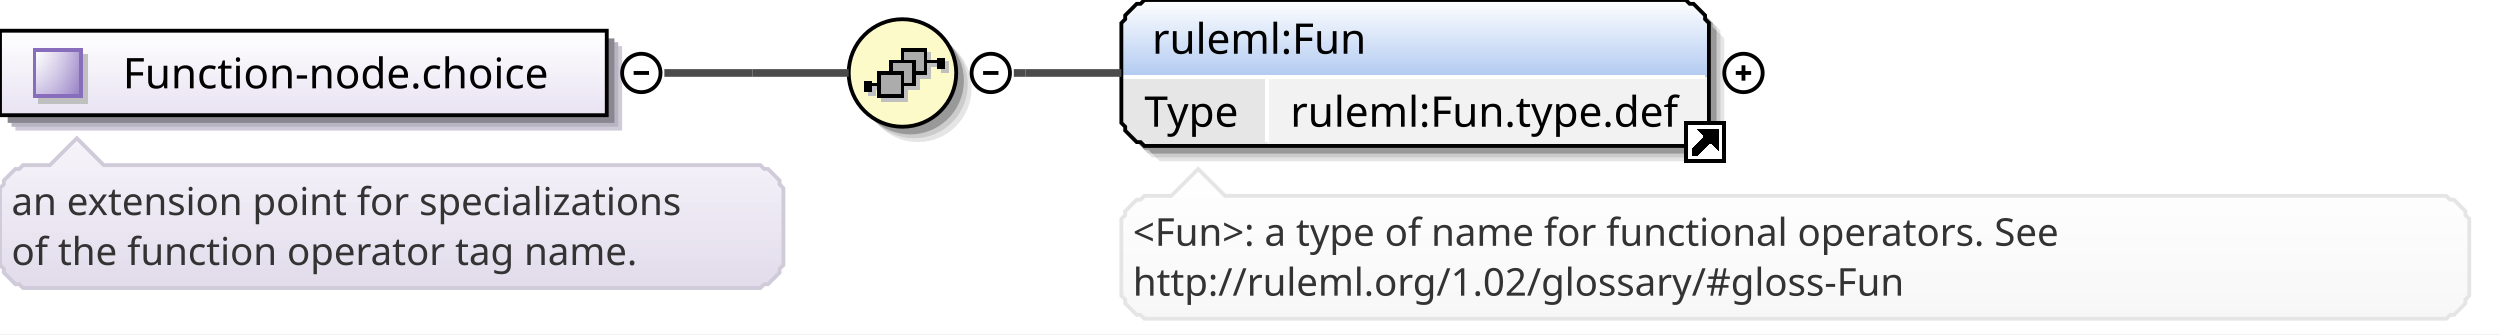
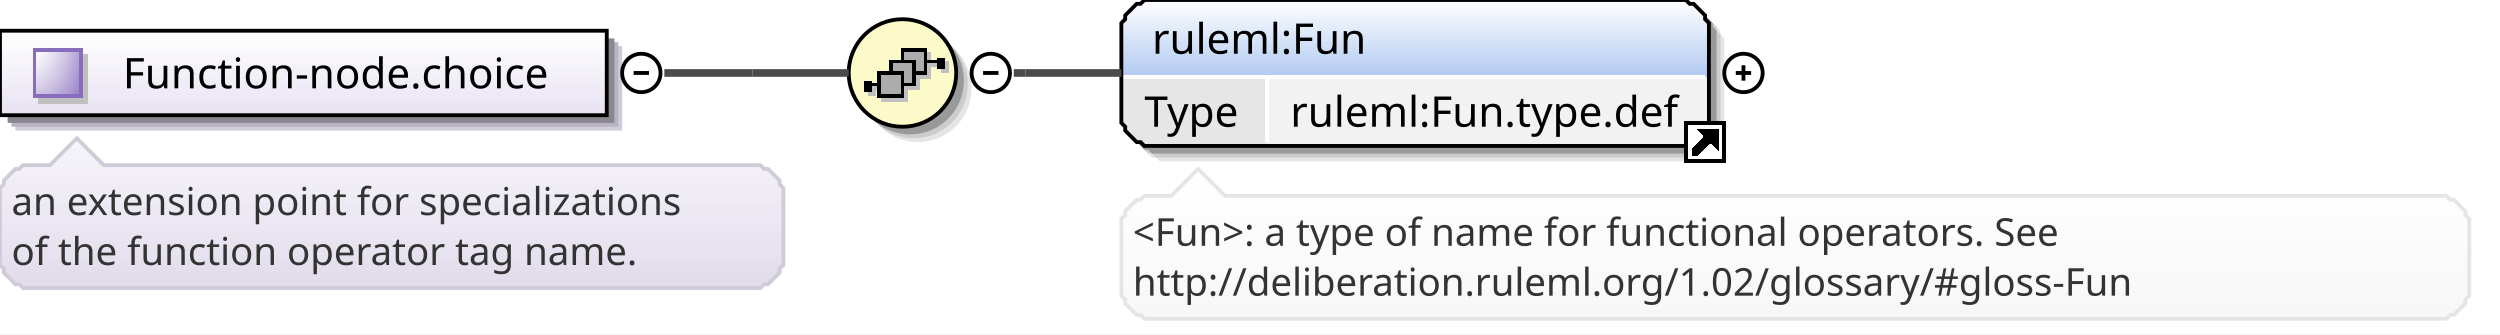
<svg xmlns="http://www.w3.org/2000/svg" color-interpolation="auto" color-rendering="auto" fill="black" fill-opacity="1" font-family="'Dialog'" font-size="12" font-style="normal" font-weight="normal" height="87" image-rendering="auto" shape-rendering="auto" stroke="black" stroke-dasharray="none" stroke-dashoffset="0" stroke-linecap="square" stroke-linejoin="miter" stroke-miterlimit="10" stroke-opacity="1" stroke-width="1" text-rendering="auto" width="651">
  <defs id="genericDefs" />
  <g>
    <defs id="defs1">
      <linearGradient gradientUnits="userSpaceOnUse" id="linearGradient1" spreadMethod="pad" x1="0" x2="0" y1="8" y2="30">
        <stop offset="0%" stop-color="white" stop-opacity="1" />
        <stop offset="100%" stop-color="rgb(232,226,242)" stop-opacity="1" />
      </linearGradient>
      <linearGradient gradientUnits="userSpaceOnUse" id="linearGradient2" spreadMethod="pad" x1="9" x2="9" y1="13" y2="25">
        <stop offset="0%" stop-color="rgb(255,255,255)" stop-opacity="0.353" />
        <stop offset="100%" stop-color="rgb(135,109,188)" stop-opacity="0.667" />
      </linearGradient>
      <linearGradient gradientUnits="userSpaceOnUse" id="linearGradient3" spreadMethod="pad" x1="9" x2="21" y1="13" y2="13">
        <stop offset="0%" stop-color="rgb(255,255,255)" stop-opacity="0.353" />
        <stop offset="100%" stop-color="rgb(135,109,188)" stop-opacity="0.667" />
      </linearGradient>
      <linearGradient gradientUnits="userSpaceOnUse" id="linearGradient4" spreadMethod="pad" x1="221" x2="221" y1="5" y2="33">
        <stop offset="0%" stop-color="rgb(253,250,202)" stop-opacity="1" />
        <stop offset="100%" stop-color="rgb(253,250,202)" stop-opacity="1" />
      </linearGradient>
      <linearGradient gradientUnits="userSpaceOnUse" id="linearGradient5" spreadMethod="pad" x1="292" x2="292" y1="0" y2="20">
        <stop offset="0%" stop-color="white" stop-opacity="1" />
        <stop offset="100%" stop-color="rgb(178,202,241)" stop-opacity="1" />
      </linearGradient>
      <linearGradient gradientUnits="userSpaceOnUse" id="linearGradient6" spreadMethod="pad" x1="292" x2="292" y1="44" y2="83">
        <stop offset="0%" stop-color="white" stop-opacity="1" />
        <stop offset="100%" stop-color="rgb(247,247,247)" stop-opacity="1" />
      </linearGradient>
      <linearGradient gradientUnits="userSpaceOnUse" id="linearGradient7" spreadMethod="pad" x1="0" x2="0" y1="36" y2="75">
        <stop offset="0%" stop-color="rgb(232,226,242)" stop-opacity="0.392" />
        <stop offset="100%" stop-color="rgb(225,219,234)" stop-opacity="1" />
      </linearGradient>
      <clipPath clipPathUnits="userSpaceOnUse" id="clipPath1">
        <path d="M0 0 L651 0 L651 87 L0 87 L0 0 Z" />
      </clipPath>
    </defs>
    <g fill="white" stroke="white" text-rendering="geometricPrecision">
      <rect clip-path="url(#clipPath1)" height="87" stroke="none" width="651" x="0" y="0" />
    </g>
    <g fill="rgb(208,203,217)" font-family="sans-serif" font-size="11" stroke="rgb(208,203,217)" text-rendering="geometricPrecision">
      <polygon clip-path="url(#clipPath1)" points=" 4 12 162 12 162 34 4 34" stroke="none" />
      <polygon clip-path="url(#clipPath1)" fill="rgb(185,180,193)" points=" 3 11 161 11 161 33 3 33" stroke="none" />
      <polygon clip-path="url(#clipPath1)" fill="rgb(139,135,145)" points=" 2 10 160 10 160 32 2 32" stroke="none" />
      <polygon clip-path="url(#clipPath1)" fill="url(#linearGradient1)" points=" 0 8 158 8 158 30 0 30" shape-rendering="crispEdges" stroke="none" />
      <polygon clip-path="url(#clipPath1)" fill="none" points=" 0 8 158 8 158 30 0 30" stroke="black" stroke-linecap="butt" />
    </g>
    <g fill="silver" font-family="sans-serif" font-size="11" shape-rendering="crispEdges" stroke="silver" stroke-linecap="butt" text-rendering="geometricPrecision">
      <rect clip-path="url(#clipPath1)" height="13" stroke="none" width="13" x="10" y="14" />
      <rect clip-path="url(#clipPath1)" fill="white" height="12" stroke="none" width="12" x="9" y="13" />
      <rect clip-path="url(#clipPath1)" fill="url(#linearGradient2)" height="12" stroke="none" width="12" x="9" y="13" />
      <rect clip-path="url(#clipPath1)" fill="url(#linearGradient3)" height="12" stroke="none" width="12" x="9" y="13" />
      <rect clip-path="url(#clipPath1)" fill="none" height="12" stroke="rgb(135,109,188)" width="12" x="9" y="13" />
      <text clip-path="url(#clipPath1)" fill="black" stroke="none" x="32" xml:space="preserve" y="23">Function-node.choice</text>
      <circle clip-path="url(#clipPath1)" cx="167" cy="19" fill="none" r="5" shape-rendering="auto" stroke="black" />
      <line clip-path="url(#clipPath1)" fill="none" shape-rendering="auto" stroke="black" x1="165" x2="169" y1="19" y2="19" />
      <circle clip-path="url(#clipPath1)" cx="239" cy="23" fill="rgb(229,229,229)" r="14" shape-rendering="auto" stroke="none" />
      <circle clip-path="url(#clipPath1)" cx="238" cy="22" fill="rgb(204,204,204)" r="14" shape-rendering="auto" stroke="none" />
      <circle clip-path="url(#clipPath1)" cx="237" cy="21" fill="rgb(153,153,153)" r="14" shape-rendering="auto" stroke="none" />
      <circle clip-path="url(#clipPath1)" cx="235" cy="19" fill="url(#linearGradient4)" r="14" stroke="none" />
      <circle clip-path="url(#clipPath1)" cx="235" cy="19" fill="none" r="14" shape-rendering="auto" stroke="black" />
      <line clip-path="url(#clipPath1)" fill="none" x1="242" x2="246" y1="17" y2="17" />
      <rect clip-path="url(#clipPath1)" height="3" stroke="none" width="2" x="245" y="16" />
      <rect clip-path="url(#clipPath1)" height="6" stroke="none" width="6" x="236" y="14" />
      <rect clip-path="url(#clipPath1)" fill="none" height="6" width="6" x="236" y="14" />
      <rect clip-path="url(#clipPath1)" height="6" stroke="none" width="6" x="233" y="17" />
      <rect clip-path="url(#clipPath1)" fill="none" height="6" width="6" x="233" y="17" />
      <rect clip-path="url(#clipPath1)" height="6" stroke="none" width="6" x="230" y="20" />
      <rect clip-path="url(#clipPath1)" fill="none" height="6" width="6" x="230" y="20" />
      <line clip-path="url(#clipPath1)" fill="none" x1="230" x2="226" y1="23" y2="23" />
      <rect clip-path="url(#clipPath1)" height="3" stroke="none" width="2" x="226" y="22" />
      <line clip-path="url(#clipPath1)" fill="none" stroke="black" x1="241" x2="245" y1="16" y2="16" />
      <rect clip-path="url(#clipPath1)" fill="black" height="3" stroke="none" width="2" x="244" y="15" />
      <rect clip-path="url(#clipPath1)" fill="rgb(172,172,172)" height="6" stroke="none" width="6" x="235" y="13" />
      <rect clip-path="url(#clipPath1)" fill="none" height="6" stroke="black" width="6" x="235" y="13" />
      <rect clip-path="url(#clipPath1)" fill="rgb(172,172,172)" height="6" stroke="none" width="6" x="232" y="16" />
      <rect clip-path="url(#clipPath1)" fill="none" height="6" stroke="black" width="6" x="232" y="16" />
      <rect clip-path="url(#clipPath1)" fill="rgb(172,172,172)" height="6" stroke="none" width="6" x="229" y="19" />
      <rect clip-path="url(#clipPath1)" fill="none" height="6" stroke="black" width="6" x="229" y="19" />
      <line clip-path="url(#clipPath1)" fill="none" stroke="black" x1="229" x2="225" y1="22" y2="22" />
      <rect clip-path="url(#clipPath1)" fill="black" height="3" stroke="none" width="2" x="225" y="21" />
      <circle clip-path="url(#clipPath1)" cx="258" cy="19" fill="none" r="5" shape-rendering="auto" stroke="black" />
      <line clip-path="url(#clipPath1)" fill="none" shape-rendering="auto" stroke="black" x1="256" x2="260" y1="19" y2="19" />
      <polygon clip-path="url(#clipPath1)" fill="rgb(229,229,229)" points=" 296 10 297 9 297 8 298 7 299 6 300 5 301 5 302 4 443 4 444 5 445 5 446 6 447 7 448 8 448 9 449 10 449 36 448 37 448 38 447 39 446 40 445 41 444 41 443 42 302 42 301 41 300 41 299 40 298 39 297 38 297 37 296 36" shape-rendering="auto" stroke="none" />
      <polygon clip-path="url(#clipPath1)" fill="rgb(204,204,204)" points=" 295 9 296 8 296 7 297 6 298 5 299 4 300 4 301 3 442 3 443 4 444 4 445 5 446 6 447 7 447 8 448 9 448 35 447 36 447 37 446 38 445 39 444 40 443 40 442 41 301 41 300 40 299 40 298 39 297 38 296 37 296 36 295 35" shape-rendering="auto" stroke="none" />
      <polygon clip-path="url(#clipPath1)" fill="rgb(153,153,153)" points=" 294 8 295 7 295 6 296 5 297 4 298 3 299 3 300 2 441 2 442 3 443 3 444 4 445 5 446 6 446 7 447 8 447 34 446 35 446 36 445 37 444 38 443 39 442 39 441 40 300 40 299 39 298 39 297 38 296 37 295 36 295 35 294 34" shape-rendering="auto" stroke="none" />
      <polygon clip-path="url(#clipPath1)" fill="url(#linearGradient5)" points=" 292 6 293 5 293 4 294 3 295 2 296 1 297 1 298 0 439 0 440 1 441 1 442 2 443 3 444 4 444 5 445 6 445 20 444 20 444 20 443 20 442 20 441 20 440 20 439 20 298 20 297 20 296 20 295 20 294 20 293 20 293 20 292 20" stroke="none" />
      <polygon clip-path="url(#clipPath1)" fill="rgb(230,230,230)" points=" 292 20 293 20 293 20 294 20 295 20 296 20 297 20 298 20 330 20 330 20 330 20 330 20 330 20 330 20 330 20 330 20 330 32 330 33 330 34 330 35 330 36 330 37 330 37 330 38 298 38 297 37 296 37 295 36 294 35 293 34 293 33 292 32" stroke="none" />
      <polygon clip-path="url(#clipPath1)" fill="rgb(242,242,242)" points=" 330 20 330 20 330 20 330 20 330 20 330 20 330 20 330 20 439 20 440 20 441 20 442 20 443 20 444 20 444 20 445 20 445 32 444 33 444 34 443 35 442 36 441 37 440 37 439 38 330 38 330 37 330 37 330 36 330 35 330 34 330 33 330 32" stroke="none" />
      <line clip-path="url(#clipPath1)" fill="none" stroke="white" x1="292" x2="444" y1="20" y2="20" />
      <text clip-path="url(#clipPath1)" fill="black" stroke="none" x="298" xml:space="preserve" y="33">Type</text>
      <text clip-path="url(#clipPath1)" fill="black" stroke="none" x="336" xml:space="preserve" y="33">ruleml:Fun.type.def</text>
      <line clip-path="url(#clipPath1)" fill="none" stroke="white" x1="330" x2="330" y1="20" y2="37" />
      <polygon clip-path="url(#clipPath1)" fill="none" points=" 292 6 293 5 293 4 294 3 295 2 296 1 297 1 298 0 439 0 440 1 441 1 442 2 443 3 444 4 444 5 445 6 445 32 444 33 444 34 443 35 442 36 441 37 440 37 439 38 298 38 297 37 296 37 295 36 294 35 293 34 293 33 292 32" shape-rendering="auto" stroke="black" />
      <text clip-path="url(#clipPath1)" fill="black" stroke="none" x="300" xml:space="preserve" y="14">ruleml:Fun</text>
      <rect clip-path="url(#clipPath1)" fill="white" height="10" stroke="none" width="10" x="439" y="32" />
      <polygon clip-path="url(#clipPath1)" fill="none" points=" 441 40 441 39 444 36 444 35 443 34 447 34 447 38 446 37 445 37 442 40" stroke="black" />
      <polygon clip-path="url(#clipPath1)" fill="black" points=" 441 40 441 39 444 36 444 35 443 34 447 34 447 38 446 37 445 37 442 40" stroke="none" />
      <rect clip-path="url(#clipPath1)" fill="none" height="10" stroke="black" width="10" x="439" y="32" />
      <circle clip-path="url(#clipPath1)" cx="454" cy="19" fill="none" r="5" shape-rendering="auto" stroke="black" />
      <line clip-path="url(#clipPath1)" fill="none" shape-rendering="auto" stroke="black" x1="452" x2="456" y1="19" y2="19" />
      <line clip-path="url(#clipPath1)" fill="none" shape-rendering="auto" stroke="black" x1="454" x2="454" y1="17" y2="21" />
      <polygon clip-path="url(#clipPath1)" fill="url(#linearGradient6)" points=" 292 57 293 56 293 55 294 54 295 53 296 52 297 52 298 51 305 51 312 44 319 51 637 51 638 52 639 52 640 53 641 54 642 55 642 56 643 57 643 77 642 78 642 79 641 80 640 81 639 82 638 82 637 83 298 83 297 82 296 82 295 81 294 80 293 79 293 78 292 77" stroke="none" />
      <polygon clip-path="url(#clipPath1)" fill="none" points=" 292 57 293 56 293 55 294 54 295 53 296 52 297 52 298 51 305 51 312 44 319 51 637 51 638 52 639 52 640 53 641 54 642 55 642 56 643 57 643 77 642 78 642 79 641 80 640 81 639 82 638 82 637 83 298 83 297 82 296 82 295 81 294 80 293 79 293 78 292 77" shape-rendering="auto" stroke="rgb(229,229,229)" />
      <text clip-path="url(#clipPath1)" fill="rgb(51,51,51)" font-size="10" stroke="none" x="295" xml:space="preserve" y="64">&lt;Fun&gt;: a type of name for functional operators. See </text>
-       <text clip-path="url(#clipPath1)" fill="rgb(51,51,51)" font-size="10" stroke="none" x="295" xml:space="preserve" y="77">http://ruleml.org/1.02/glossary/#gloss-Fun</text>
+       <text clip-path="url(#clipPath1)" fill="rgb(51,51,51)" font-size="10" stroke="none" x="295" xml:space="preserve" y="77">http://deliberation.ruleml.org/1.02/glossary/#gloss-Fun</text>
    </g>
    <g fill="rgb(75,75,75)" font-family="sans-serif" font-size="11" stroke="rgb(75,75,75)" stroke-linecap="butt" stroke-width="2" text-rendering="geometricPrecision">
      <line clip-path="url(#clipPath1)" fill="none" x1="264" x2="267" y1="19" y2="19" />
      <line clip-path="url(#clipPath1)" fill="none" x1="267" x2="267" y1="19" y2="19" />
      <line clip-path="url(#clipPath1)" fill="none" x1="267" x2="292" y1="19" y2="19" />
      <line clip-path="url(#clipPath1)" fill="none" x1="173" x2="196" y1="19" y2="19" />
      <line clip-path="url(#clipPath1)" fill="none" x1="196" x2="196" y1="19" y2="19" />
      <line clip-path="url(#clipPath1)" fill="none" x1="196" x2="221" y1="19" y2="19" />
    </g>
    <g fill="url(#linearGradient7)" font-family="sans-serif" font-size="11" shape-rendering="crispEdges" stroke="url(#linearGradient7)" stroke-linecap="butt" text-rendering="geometricPrecision">
      <polygon clip-path="url(#clipPath1)" points=" 0 49 1 48 1 47 2 46 3 45 4 44 5 44 6 43 13 43 20 36 27 43 198 43 199 44 200 44 201 45 202 46 203 47 203 48 204 49 204 69 203 70 203 71 202 72 201 73 200 74 199 74 198 75 6 75 5 74 4 74 3 73 2 72 1 71 1 70 0 69" stroke="none" />
      <polygon clip-path="url(#clipPath1)" fill="none" points=" 0 49 1 48 1 47 2 46 3 45 4 44 5 44 6 43 13 43 20 36 27 43 198 43 199 44 200 44 201 45 202 46 203 47 203 48 204 49 204 69 203 70 203 71 202 72 201 73 200 74 199 74 198 75 6 75 5 74 4 74 3 73 2 72 1 71 1 70 0 69" shape-rendering="auto" stroke="rgb(208,203,217)" />
      <text clip-path="url(#clipPath1)" fill="rgb(51,51,51)" font-size="10" stroke="none" x="3" xml:space="preserve" y="56">an extension point for specializations </text>
      <text clip-path="url(#clipPath1)" fill="rgb(51,51,51)" font-size="10" stroke="none" x="3" xml:space="preserve" y="69">of the function operator tag name.</text>
    </g>
  </g>
</svg>
